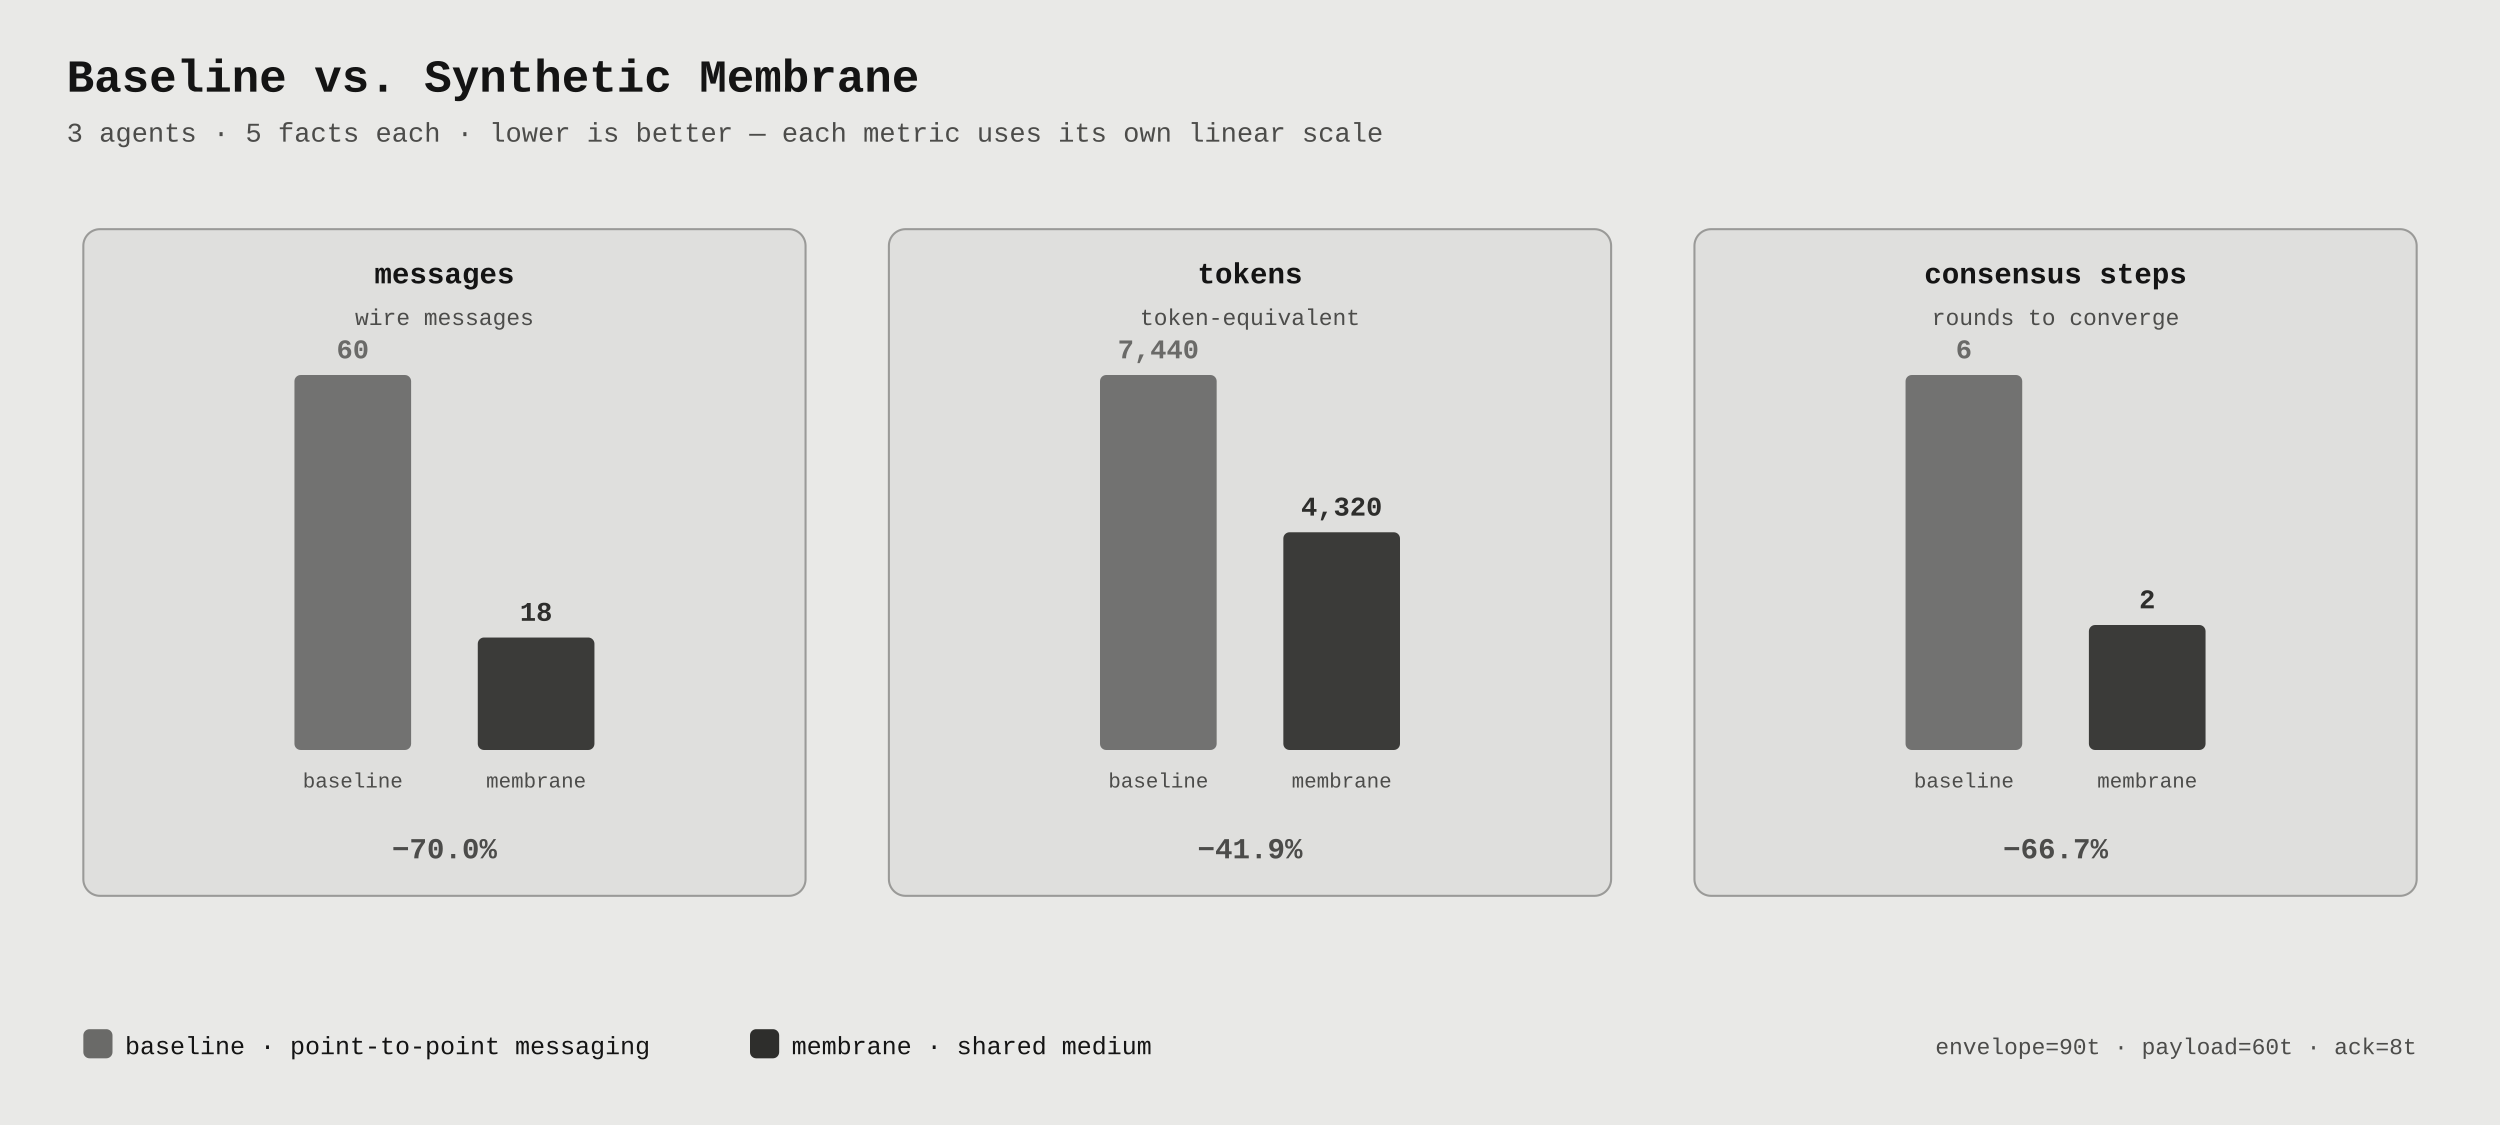
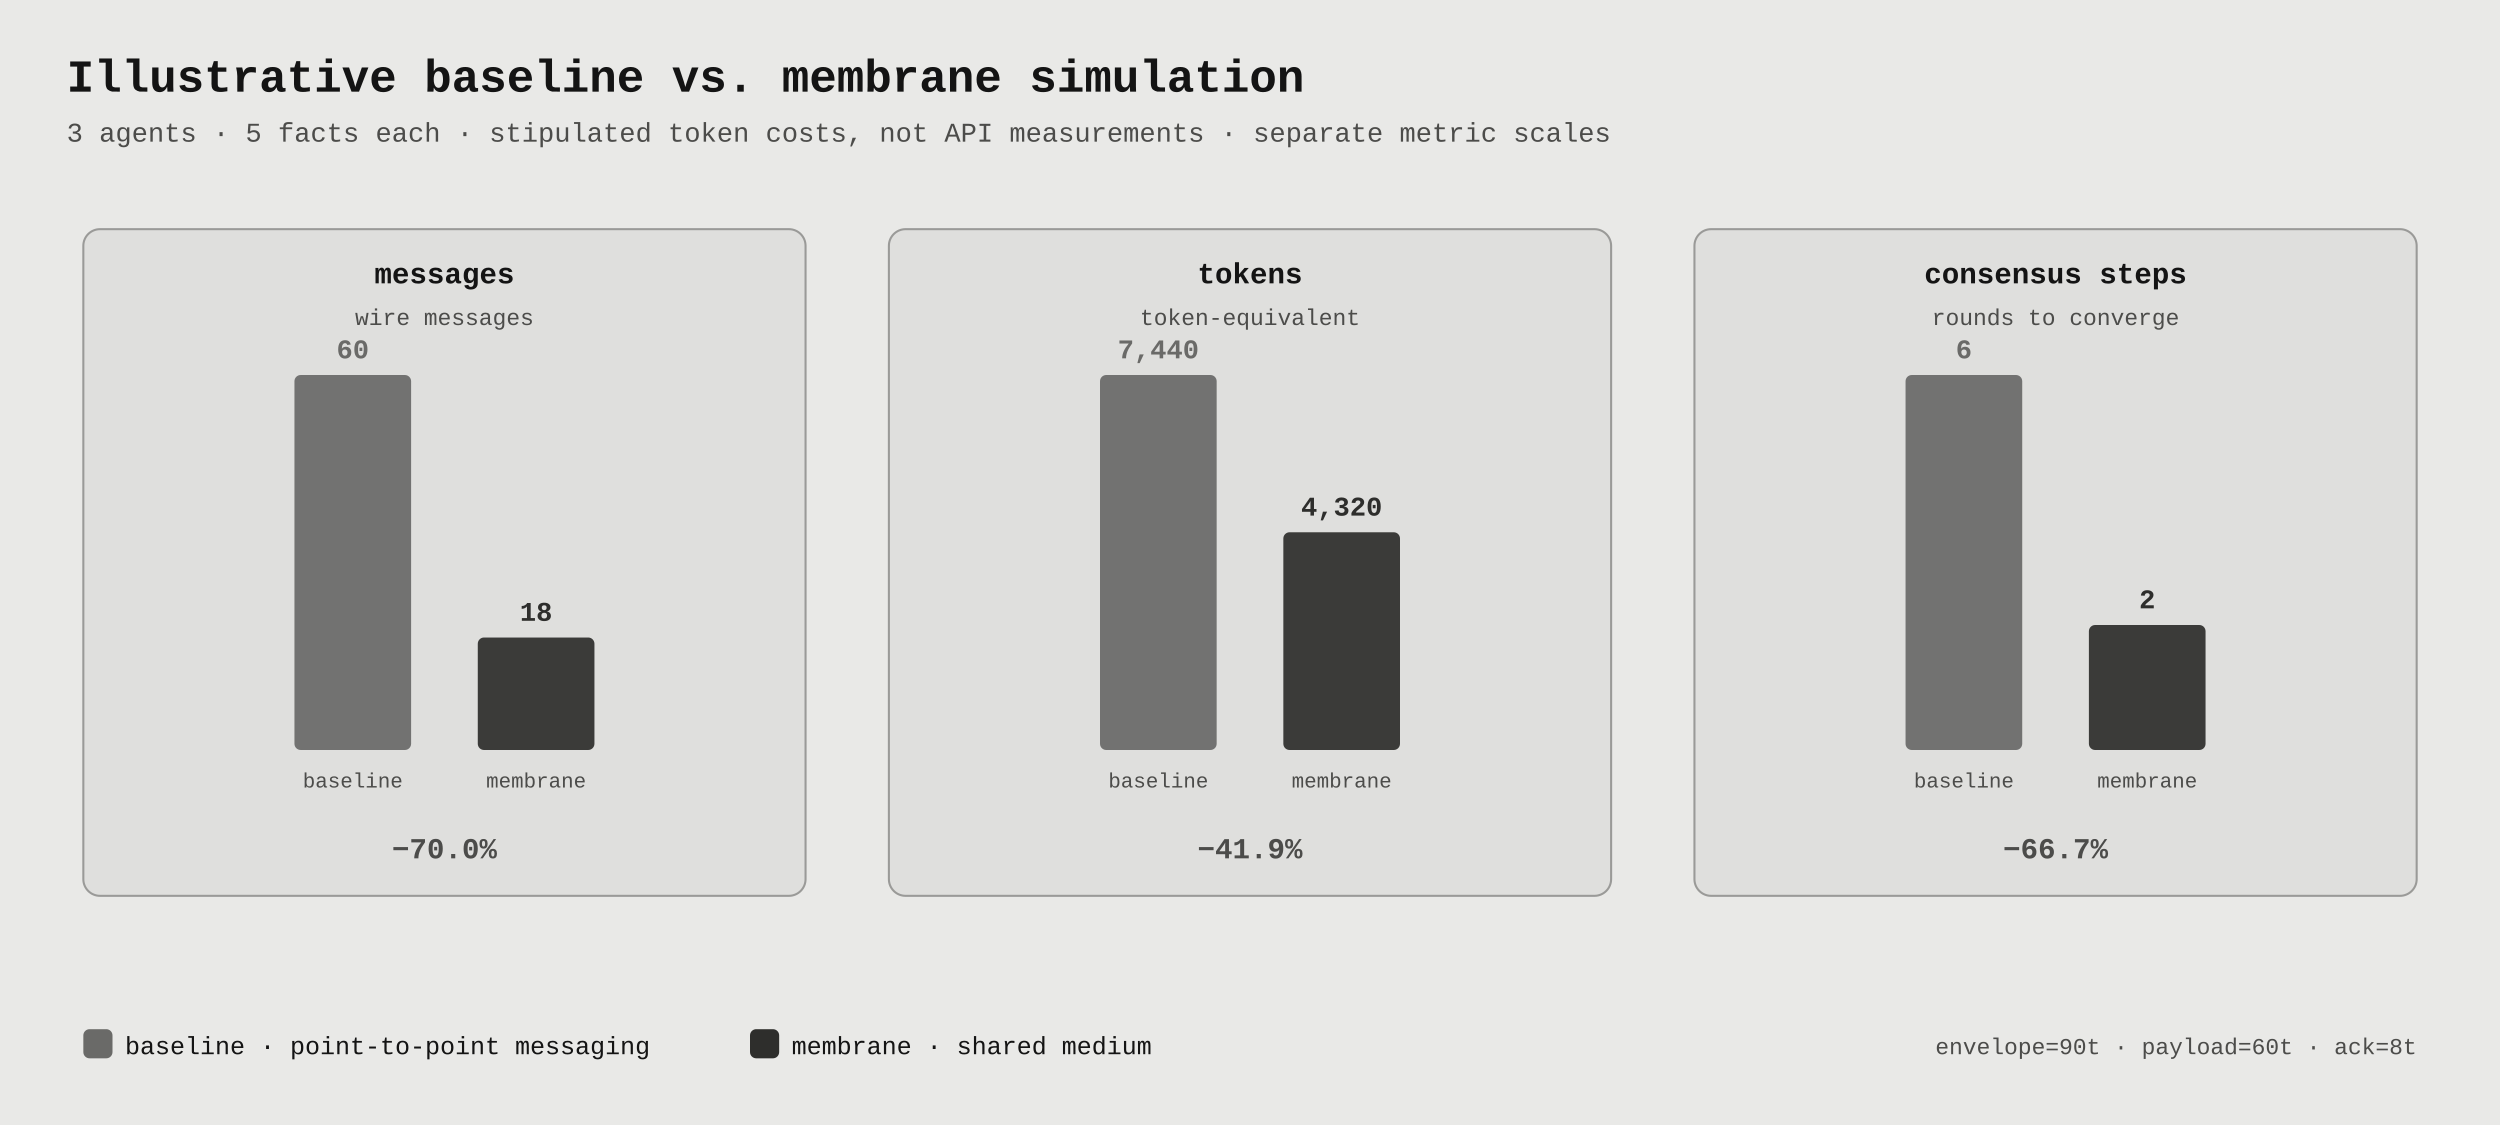
<svg xmlns="http://www.w3.org/2000/svg" viewBox="0 0 1200 540" width="1200" height="540" role="img" aria-label="Baseline vs Membrane benchmark" font-family="ui-monospace, SFMono-Regular, Menlo, Monaco, Consolas, 'Liberation Mono', 'Courier New', monospace">
  <rect width="1200" height="540" fill="#e9e9e7" />
-   <text x="32" y="44" fill="#141414" font-size="22" font-weight="700">Baseline vs. Synthetic Membrane</text>
-   <text x="32" y="68" fill="#4c4c4a" font-size="13">3 agents · 5 facts each · lower is better — each metric uses its own linear scale</text>
+   <text x="32" y="44" fill="#141414" font-size="22" font-weight="700">Illustrative baseline vs. membrane simulation</text>
+   <text x="32" y="68" fill="#4c4c4a" font-size="13">3 agents · 5 facts each · stipulated token costs, not API measurements · separate metric scales</text>
  <rect x="40.0" y="110" width="346.667" height="320" rx="8" fill="#dfdfdd" stroke="#9a9a98" stroke-width="1" />
  <text x="213.333" y="136" fill="#141414" font-size="14" font-weight="700" text-anchor="middle">messages</text>
  <text x="213.333" y="156" fill="#4c4c4a" font-size="11" text-anchor="middle">wire messages</text>
  <rect x="141.333" y="180.0" width="56" height="180.0" rx="3" fill="#6a6a68" fill-opacity="0.92" />
  <text x="169.333" y="172.0" fill="#6a6a68" font-size="13" text-anchor="middle" font-weight="700">60</text>
  <text x="169.333" y="378" fill="#4c4c4a" font-size="10" text-anchor="middle">baseline</text>
  <rect x="229.333" y="306.0" width="56" height="54.0" rx="3" fill="#2e2e2c" fill-opacity="0.92" />
  <text x="257.333" y="298.0" fill="#2e2e2c" font-size="13" text-anchor="middle" font-weight="700">18</text>
  <text x="257.333" y="378" fill="#4c4c4a" font-size="10" text-anchor="middle">membrane</text>
  <text x="213.333" y="412" fill="#4c4c4a" font-size="14" text-anchor="middle" font-weight="700">−70.0%</text>
  <rect x="426.667" y="110" width="346.667" height="320" rx="8" fill="#dfdfdd" stroke="#9a9a98" stroke-width="1" />
  <text x="600.0" y="136" fill="#141414" font-size="14" font-weight="700" text-anchor="middle">tokens</text>
  <text x="600.0" y="156" fill="#4c4c4a" font-size="11" text-anchor="middle">token-equivalent</text>
  <rect x="528.0" y="180.0" width="56" height="180.0" rx="3" fill="#6a6a68" fill-opacity="0.92" />
  <text x="556.0" y="172.0" fill="#6a6a68" font-size="13" text-anchor="middle" font-weight="700">7,440</text>
  <text x="556.0" y="378" fill="#4c4c4a" font-size="10" text-anchor="middle">baseline</text>
  <rect x="616.0" y="255.484" width="56" height="104.516" rx="3" fill="#2e2e2c" fill-opacity="0.92" />
  <text x="644.0" y="247.484" fill="#2e2e2c" font-size="13" text-anchor="middle" font-weight="700">4,320</text>
  <text x="644.0" y="378" fill="#4c4c4a" font-size="10" text-anchor="middle">membrane</text>
  <text x="600.0" y="412" fill="#4c4c4a" font-size="14" text-anchor="middle" font-weight="700">−41.9%</text>
  <rect x="813.333" y="110" width="346.667" height="320" rx="8" fill="#dfdfdd" stroke="#9a9a98" stroke-width="1" />
  <text x="986.667" y="136" fill="#141414" font-size="14" font-weight="700" text-anchor="middle">consensus steps</text>
  <text x="986.667" y="156" fill="#4c4c4a" font-size="11" text-anchor="middle">rounds to converge</text>
  <rect x="914.667" y="180.0" width="56" height="180.0" rx="3" fill="#6a6a68" fill-opacity="0.92" />
  <text x="942.667" y="172.0" fill="#6a6a68" font-size="13" text-anchor="middle" font-weight="700">6</text>
  <text x="942.667" y="378" fill="#4c4c4a" font-size="10" text-anchor="middle">baseline</text>
  <rect x="1002.667" y="300.0" width="56" height="60.0" rx="3" fill="#2e2e2c" fill-opacity="0.92" />
  <text x="1030.667" y="292.0" fill="#2e2e2c" font-size="13" text-anchor="middle" font-weight="700">2</text>
  <text x="1030.667" y="378" fill="#4c4c4a" font-size="10" text-anchor="middle">membrane</text>
  <text x="986.667" y="412" fill="#4c4c4a" font-size="14" text-anchor="middle" font-weight="700">−66.7%</text>
  <rect x="40" y="494" width="14" height="14" rx="3" fill="#6a6a68" />
  <text x="60" y="506" fill="#141414" font-size="12">baseline · point-to-point messaging</text>
  <rect x="360" y="494" width="14" height="14" rx="3" fill="#2e2e2c" />
  <text x="380" y="506" fill="#141414" font-size="12">membrane · shared medium</text>
  <text x="1160" y="506" fill="#4c4c4a" font-size="11" text-anchor="end">envelope=90t · payload=60t · ack=8t</text>
</svg>
